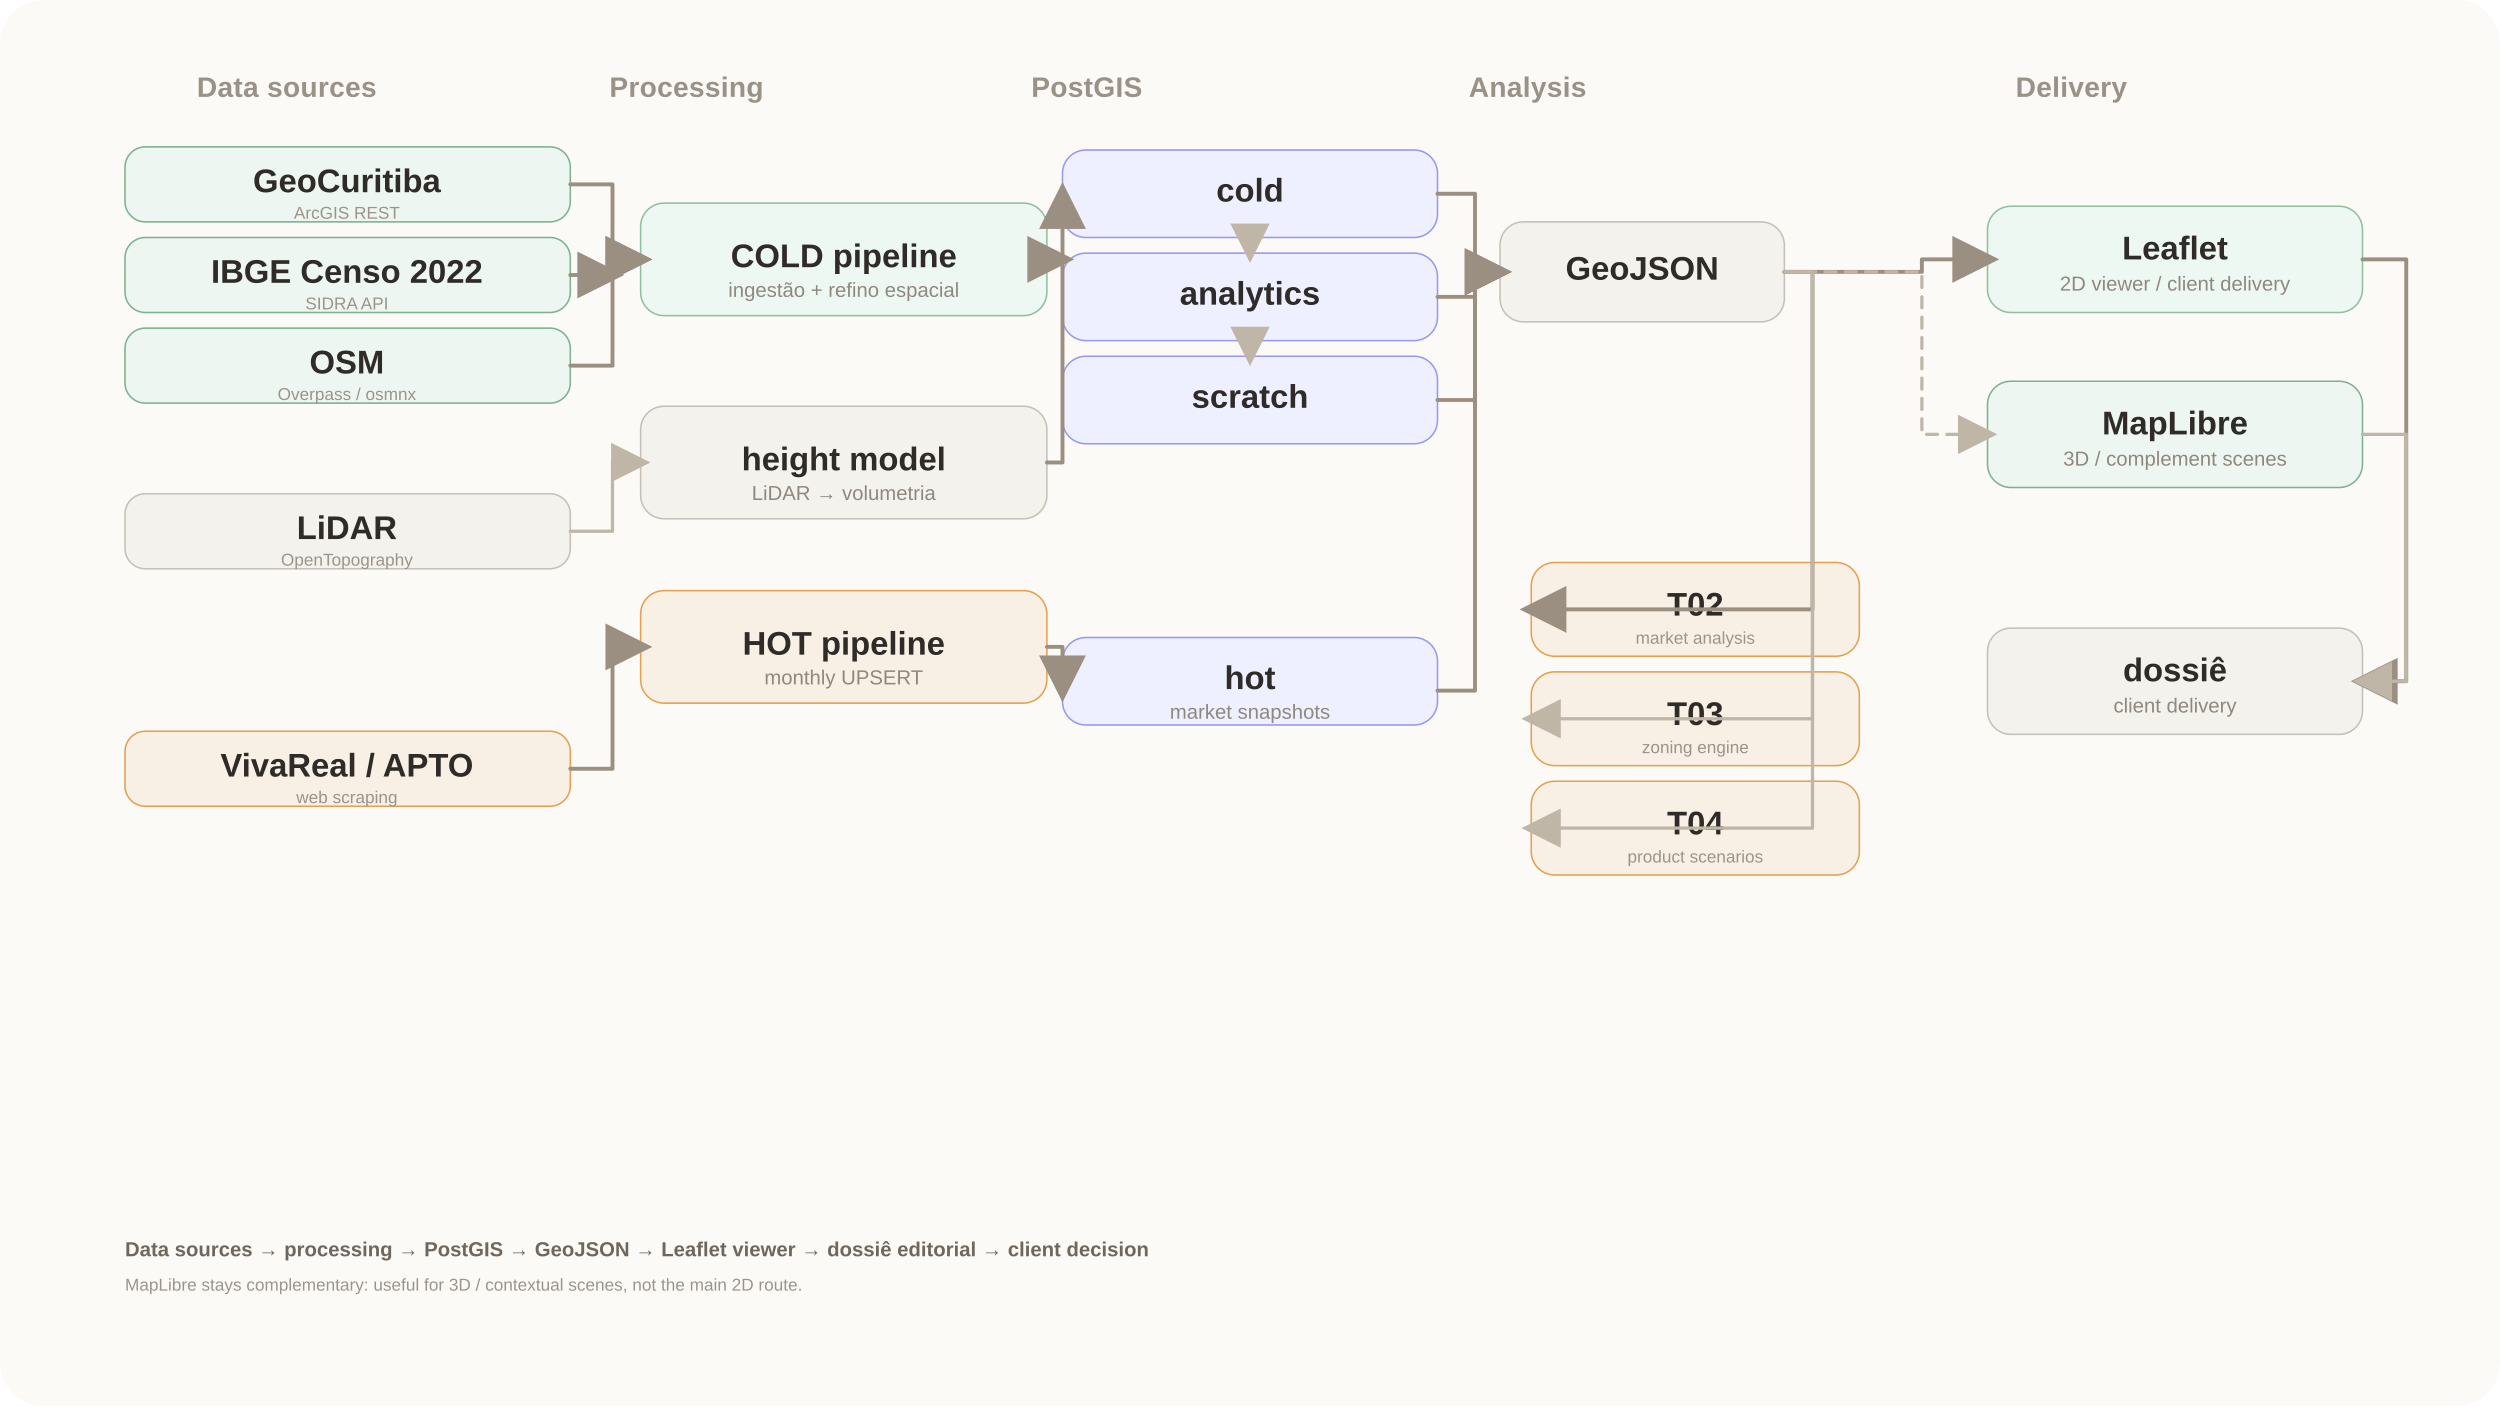
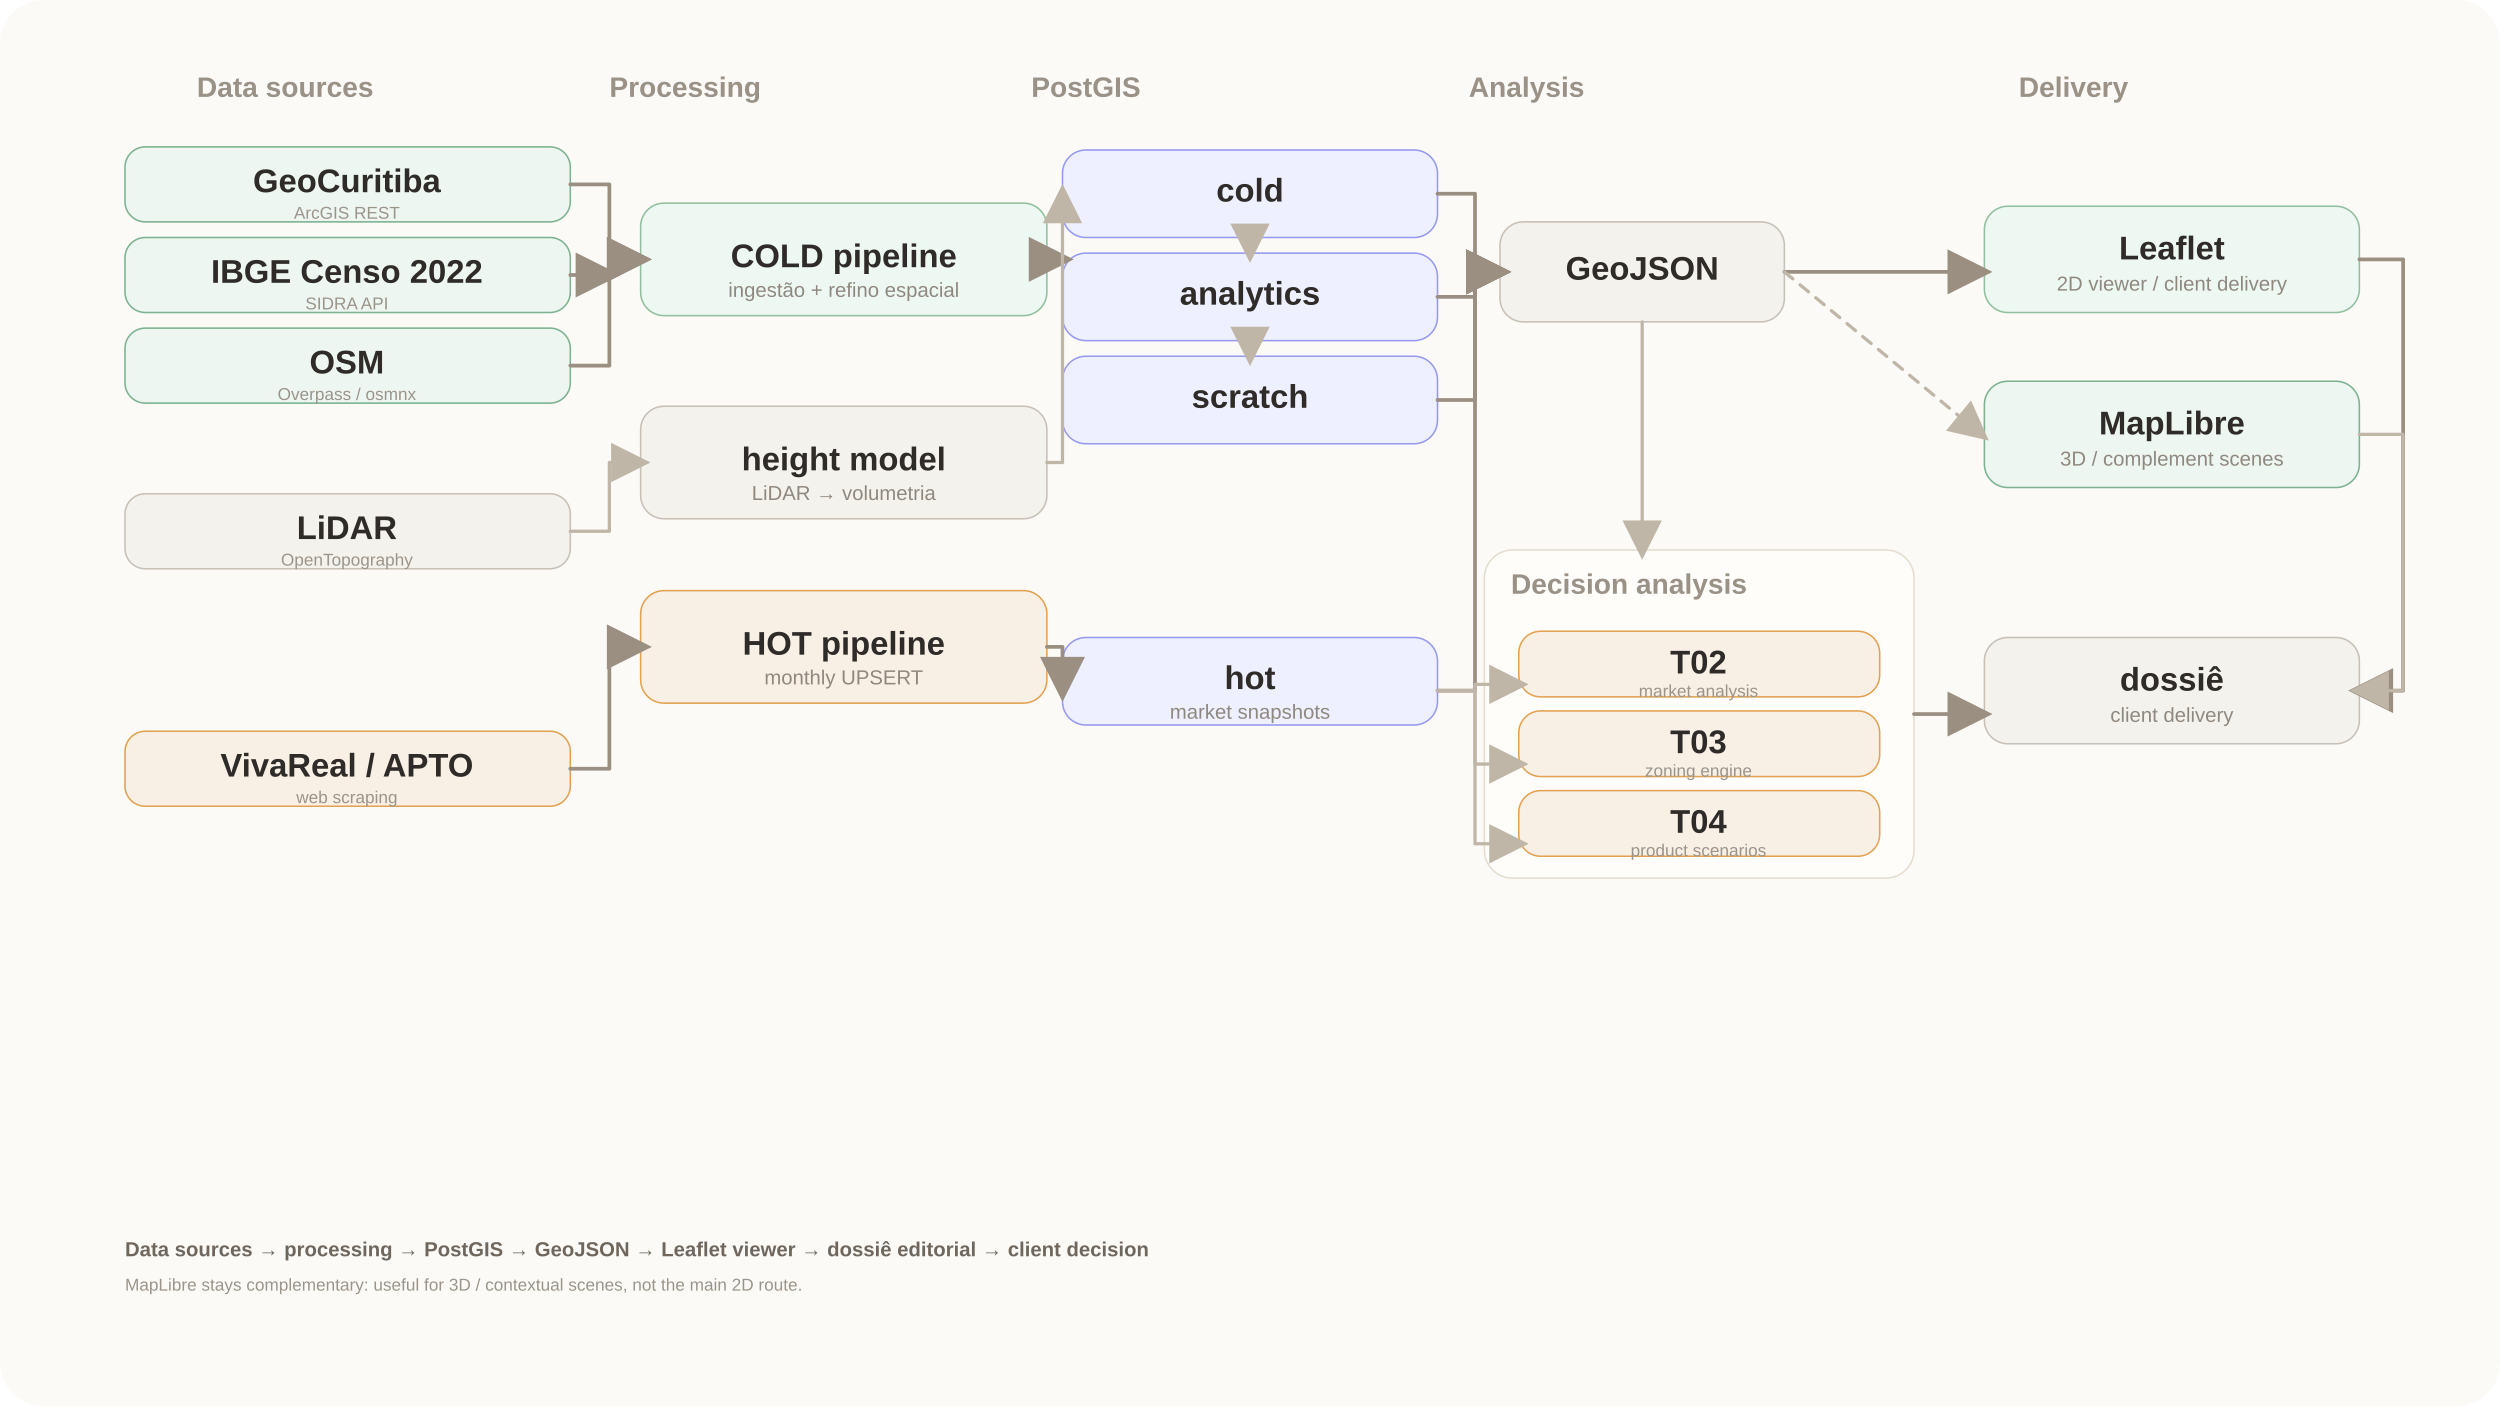
<svg xmlns="http://www.w3.org/2000/svg" width="1600" height="900" viewBox="0 0 1600 900" role="img" aria-labelledby="title desc">
  <defs>
    <marker id="arrow" markerWidth="12" markerHeight="12" refX="9" refY="6" orient="auto" markerUnits="strokeWidth">
-       <path d="M 0 0 L 12 6 L 0 12 z" fill="#9B8F81" />
+       <path d="M 0 0 L 12 6 L 0 12 z" fill="#9b8f81" />
    </marker>
    <marker id="arrowSoft" markerWidth="12" markerHeight="12" refX="9" refY="6" orient="auto" markerUnits="strokeWidth">
-       <path d="M 0 0 L 12 6 L 0 12 z" fill="#C0B6A7" />
+       <path d="M 0 0 L 12 6 L 0 12 z" fill="#c0b6a7" />
    </marker>
    <style>
      .bg { fill: #fbfaf7; }
-       .label { font: 700 18px/1.2 "Manrope", Arial, sans-serif; fill: #9a9187; letter-spacing: .01em; }
+       .label { font: 700 18px/1.2 "Manrope", Arial, sans-serif; fill: #9a9187; }
      .boxTitle { font: 800 21px/1.2 "Manrope", Arial, sans-serif; fill: #2f2b28; }
      .boxSub { font: 500 13px/1.2 "Manrope", Arial, sans-serif; fill: #8f887f; }
      .small { font: 700 13px/1.2 "Manrope", Arial, sans-serif; fill: #6f675d; }
      .tiny { font: 500 11px/1.2 "Manrope", Arial, sans-serif; fill: #9b948a; }
      .green { fill: #edf6f0; stroke: #7db291; }
      .green2 { fill: #eef8f3; stroke: #91bf9f; }
      .lav { fill: #eef0ff; stroke: #9799ef; }
      .orange { fill: #f8efe5; stroke: #e2a252; }
      .grey { fill: #f4f2ec; stroke: #c6c0b7; }
-       .line { stroke: #9b8f81; stroke-width: 2.5; fill: none; marker-end: url(#arrow); stroke-linecap: round; stroke-linejoin: round; }
+       .line { stroke: #9b8f81; stroke-width: 2.4; fill: none; marker-end: url(#arrow); stroke-linecap: round; stroke-linejoin: round; }
      .lineSoft { stroke: #c0b6a7; stroke-width: 2.1; fill: none; marker-end: url(#arrowSoft); stroke-linecap: round; stroke-linejoin: round; }
      .lineDotted { stroke: #c0b6a7; stroke-width: 2.1; fill: none; stroke-dasharray: 7 6; marker-end: url(#arrowSoft); stroke-linecap: round; stroke-linejoin: round; }
+       .panel { fill: #fffdfa; stroke: #e4ddcf; }
    </style>
  </defs>
  <rect class="bg" x="0" y="0" width="1600" height="900" rx="28" />
  <text class="label" x="126" y="62">Data sources</text>
  <text class="label" x="390" y="62">Processing</text>
  <text class="label" x="660" y="62">PostGIS</text>
  <text class="label" x="940" y="62">Analysis</text>
-   <text class="label" x="1290" y="62">Delivery</text>
+   <text class="label" x="1292" y="62">Delivery</text>
  <rect class="green" x="80" y="94" rx="13" ry="13" width="285" height="48" />
  <text class="boxTitle" x="222" y="123" text-anchor="middle">GeoCuritiba</text>
  <text class="tiny" x="222" y="140" text-anchor="middle">ArcGIS REST</text>
  <rect class="green" x="80" y="152" rx="13" ry="13" width="285" height="48" />
  <text class="boxTitle" x="222" y="181" text-anchor="middle">IBGE Censo 2022</text>
  <text class="tiny" x="222" y="198" text-anchor="middle">SIDRA API</text>
  <rect class="green" x="80" y="210" rx="13" ry="13" width="285" height="48" />
  <text class="boxTitle" x="222" y="239" text-anchor="middle">OSM</text>
  <text class="tiny" x="222" y="256" text-anchor="middle">Overpass / osmnx</text>
  <rect class="grey" x="80" y="316" rx="13" ry="13" width="285" height="48" />
  <text class="boxTitle" x="222" y="345" text-anchor="middle">LiDAR</text>
  <text class="tiny" x="222" y="362" text-anchor="middle">OpenTopography</text>
  <rect class="orange" x="80" y="468" rx="13" ry="13" width="285" height="48" />
  <text class="boxTitle" x="222" y="497" text-anchor="middle">VivaReal / APTO</text>
  <text class="tiny" x="222" y="514" text-anchor="middle">web scraping</text>
  <rect class="green2" x="410" y="130" rx="15" ry="15" width="260" height="72" />
  <text class="boxTitle" x="540" y="171" text-anchor="middle">COLD pipeline</text>
  <text class="boxSub" x="540" y="190" text-anchor="middle">ingestão + refino espacial</text>
  <rect class="grey" x="410" y="260" rx="15" ry="15" width="260" height="72" />
  <text class="boxTitle" x="540" y="301" text-anchor="middle">height model</text>
  <text class="boxSub" x="540" y="320" text-anchor="middle">LiDAR → volumetria</text>
  <rect class="orange" x="410" y="378" rx="15" ry="15" width="260" height="72" />
  <text class="boxTitle" x="540" y="419" text-anchor="middle">HOT pipeline</text>
  <text class="boxSub" x="540" y="438" text-anchor="middle">monthly UPSERT</text>
  <rect class="lav" x="680" y="96" rx="15" ry="15" width="240" height="56" />
  <text class="boxTitle" x="800" y="129" text-anchor="middle" fill="#47459a">cold</text>
  <rect class="lav" x="680" y="162" rx="15" ry="15" width="240" height="56" />
  <text class="boxTitle" x="800" y="195" text-anchor="middle" fill="#47459a">analytics</text>
  <rect class="lav" x="680" y="228" rx="15" ry="15" width="240" height="56" />
  <text class="boxTitle" x="800" y="261" text-anchor="middle" fill="#47459a">scratch</text>
  <rect class="lav" x="680" y="408" rx="15" ry="15" width="240" height="56" />
  <text class="boxTitle" x="800" y="441" text-anchor="middle" fill="#47459a">hot</text>
  <text class="boxSub" x="800" y="460" text-anchor="middle">market snapshots</text>
  <rect class="grey" x="960" y="142" rx="15" ry="15" width="182" height="64" />
  <text class="boxTitle" x="1051" y="179" text-anchor="middle">GeoJSON</text>
-   <rect class="orange" x="980" y="360" rx="15" ry="15" width="210" height="60" />
-   <text class="boxTitle" x="1085" y="394" text-anchor="middle" fill="#b56c3f">T02</text>
-   <text class="tiny" x="1085" y="412" text-anchor="middle">market analysis</text>
-   <rect class="orange" x="980" y="430" rx="15" ry="15" width="210" height="60" />
-   <text class="boxTitle" x="1085" y="464" text-anchor="middle" fill="#b56c3f">T03</text>
-   <text class="tiny" x="1085" y="482" text-anchor="middle">zoning engine</text>
-   <rect class="orange" x="980" y="500" rx="15" ry="15" width="210" height="60" />
-   <text class="boxTitle" x="1085" y="534" text-anchor="middle" fill="#b56c3f">T04</text>
-   <text class="tiny" x="1085" y="552" text-anchor="middle">product scenarios</text>
-   <rect class="green2" x="1272" y="132" rx="15" ry="15" width="240" height="68" />
-   <text class="boxTitle" x="1392" y="166" text-anchor="middle">Leaflet</text>
-   <text class="boxSub" x="1392" y="186" text-anchor="middle">2D viewer / client delivery</text>
-   <rect class="green" x="1272" y="244" rx="15" ry="15" width="240" height="68" />
-   <text class="boxTitle" x="1392" y="278" text-anchor="middle">MapLibre</text>
-   <text class="boxSub" x="1392" y="298" text-anchor="middle">3D / complement scenes</text>
-   <rect class="grey" x="1272" y="402" rx="15" ry="15" width="240" height="68" />
-   <text class="boxTitle" x="1392" y="436" text-anchor="middle">dossiê</text>
-   <text class="boxSub" x="1392" y="456" text-anchor="middle">client delivery</text>
-   <path class="line" d="M 365 118 L 392 118 L 392 166 L 410 166" />
-   <path class="line" d="M 365 176 L 392 176" />
-   <path class="line" d="M 365 234 L 392 234 L 392 166 L 410 166" />
-   <path class="lineSoft" d="M 365 340 L 392 340 L 392 296 L 410 296" />
-   <path class="line" d="M 365 492 L 392 492 L 392 414 L 410 414" />
+   <rect class="panel" x="950" y="352" rx="18" ry="18" width="275" height="210" />
+   <text class="label" x="967" y="380">Decision analysis</text>
+   <rect class="orange" x="972" y="404" rx="14" ry="14" width="231" height="42" />
+   <text class="boxTitle" x="1087" y="431" text-anchor="middle" fill="#b56c3f">T02</text>
+   <text class="tiny" x="1087" y="446" text-anchor="middle">market analysis</text>
+   <rect class="orange" x="972" y="455" rx="14" ry="14" width="231" height="42" />
+   <text class="boxTitle" x="1087" y="482" text-anchor="middle" fill="#b56c3f">T03</text>
+   <text class="tiny" x="1087" y="497" text-anchor="middle">zoning engine</text>
+   <rect class="orange" x="972" y="506" rx="14" ry="14" width="231" height="42" />
+   <text class="boxTitle" x="1087" y="533" text-anchor="middle" fill="#b56c3f">T04</text>
+   <text class="tiny" x="1087" y="548" text-anchor="middle">product scenarios</text>
+   <rect class="green2" x="1270" y="132" rx="15" ry="15" width="240" height="68" />
+   <text class="boxTitle" x="1390" y="166" text-anchor="middle">Leaflet</text>
+   <text class="boxSub" x="1390" y="186" text-anchor="middle">2D viewer / client delivery</text>
+   <rect class="green" x="1270" y="244" rx="15" ry="15" width="240" height="68" />
+   <text class="boxTitle" x="1390" y="278" text-anchor="middle">MapLibre</text>
+   <text class="boxSub" x="1390" y="298" text-anchor="middle">3D / complement scenes</text>
+   <rect class="grey" x="1270" y="408" rx="15" ry="15" width="240" height="68" />
+   <text class="boxTitle" x="1390" y="442" text-anchor="middle">dossiê</text>
+   <text class="boxSub" x="1390" y="462" text-anchor="middle">client delivery</text>
+   <path class="line" d="M 365 118 L 390 118 L 390 166 L 410 166" />
+   <path class="line" d="M 365 176 L 390 176" />
+   <path class="line" d="M 365 234 L 390 234 L 390 166 L 410 166" />
+   <path class="lineSoft" d="M 365 340 L 390 340 L 390 296 L 410 296" />
+   <path class="line" d="M 365 492 L 390 492 L 390 414 L 410 414" />
  <path class="line" d="M 670 166 L 680 166" />
-   <path class="line" d="M 670 296 L 680 296 L 680 124 L 680 124" />
+   <path class="lineSoft" d="M 670 296 L 680 296 L 680 124 L 680 124" />
  <path class="line" d="M 670 414 L 680 414 L 680 442 L 680 442" />
  <path class="lineSoft" d="M 800 152 L 800 162" />
  <path class="lineSoft" d="M 800 218 L 800 228" />
  <path class="line" d="M 920 124 L 944 124 L 944 174 L 960 174" />
  <path class="line" d="M 920 190 L 944 190 L 944 174 L 960 174" />
  <path class="line" d="M 920 256 L 944 256 L 944 174 L 960 174" />
  <path class="line" d="M 920 442 L 944 442 L 944 174 L 960 174" />
-   <path class="line" d="M 1142 174 L 1230 174 L 1230 166 L 1272 166" />
-   <path class="lineDotted" d="M 1142 174 L 1230 174 L 1230 278 L 1272 278" />
-   <path class="line" d="M 1142 174 L 1160 174 L 1160 390 L 980 390" />
-   <path class="lineSoft" d="M 1142 174 L 1160 174 L 1160 460 L 980 460" />
-   <path class="lineSoft" d="M 1142 174 L 1160 174 L 1160 530 L 980 530" />
-   <path class="line" d="M 1512 166 L 1540 166 L 1540 436 L 1512 436" />
-   <path class="lineSoft" d="M 1512 278 L 1540 278 L 1540 436 L 1512 436" />
+   <path class="line" d="M 1142 174 L 1268 174" />
+   <path class="lineDotted" d="M 1142 174 L 1268 278" />
+   <path class="lineSoft" d="M 1051 206 L 1051 352" />
+   <path class="lineSoft" d="M 920 442 L 944 442 L 944 438 L 972 438" />
+   <path class="lineSoft" d="M 920 442 L 944 442 L 944 489 L 972 489" />
+   <path class="lineSoft" d="M 920 442 L 944 442 L 944 540 L 972 540" />
+   <path class="line" d="M 1510 166 L 1538 166 L 1538 442 L 1510 442" />
+   <path class="lineSoft" d="M 1510 278 L 1538 278 L 1538 442 L 1510 442" />
+   <path class="line" d="M 1225 457 L 1268 457" />
  <text class="small" x="80" y="804">Data sources → processing → PostGIS → GeoJSON → Leaflet viewer → dossiê editorial → client decision</text>
  <text class="tiny" x="80" y="826">MapLibre stays complementary: useful for 3D / contextual scenes, not the main 2D route.</text>
</svg>
